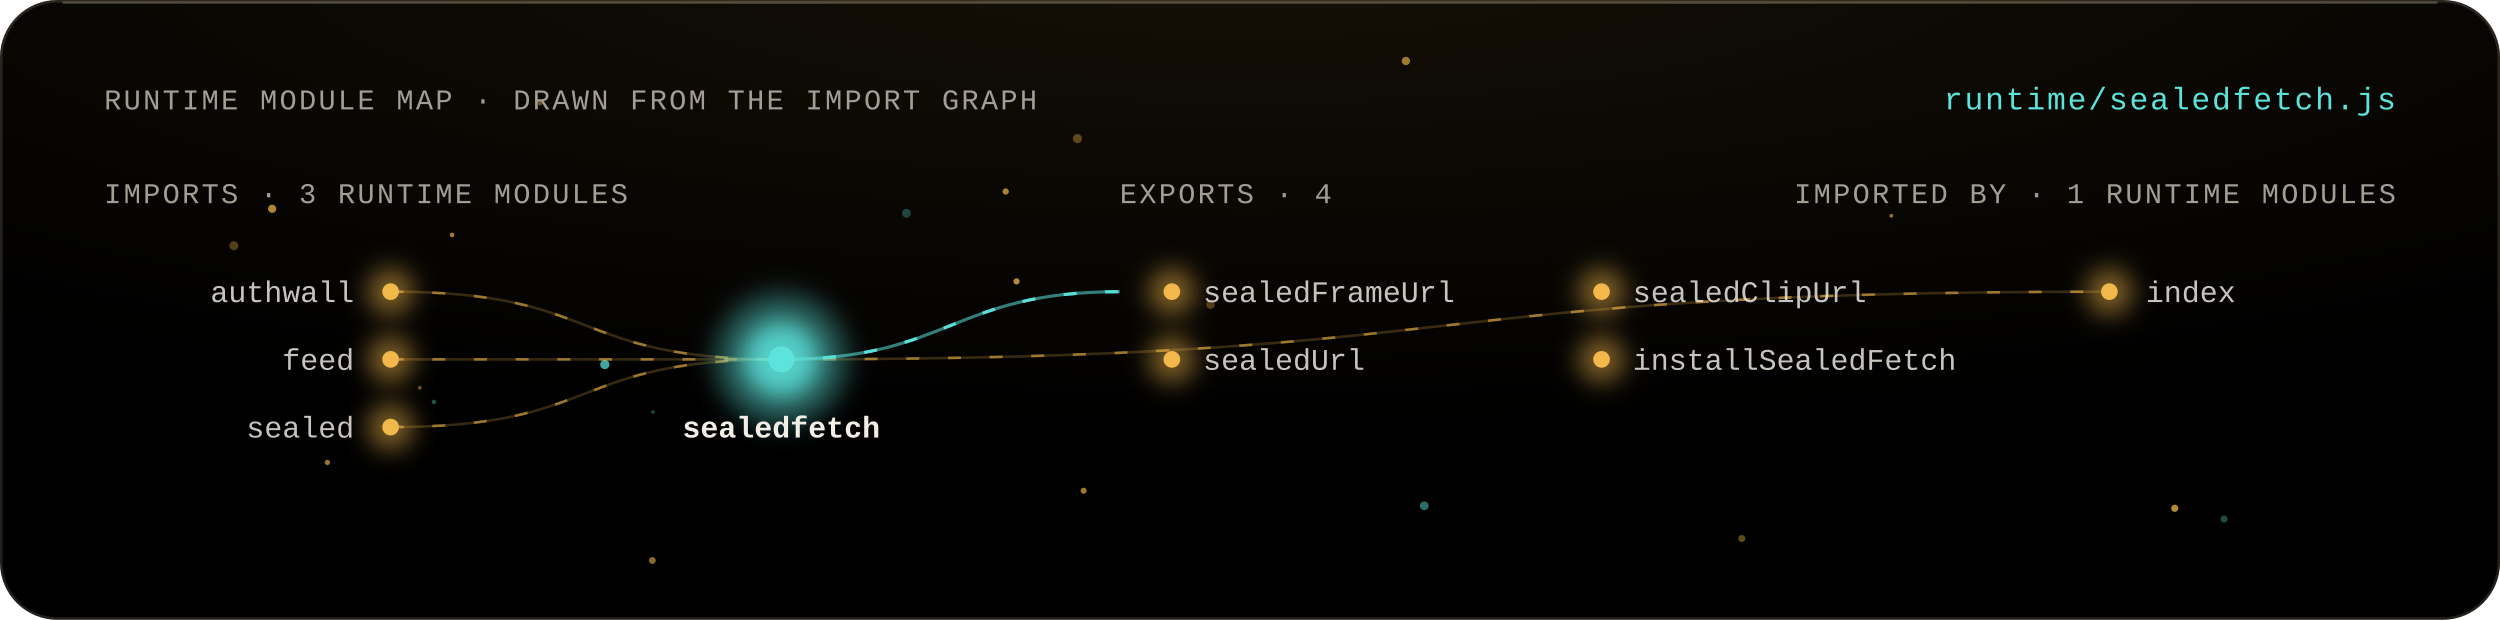
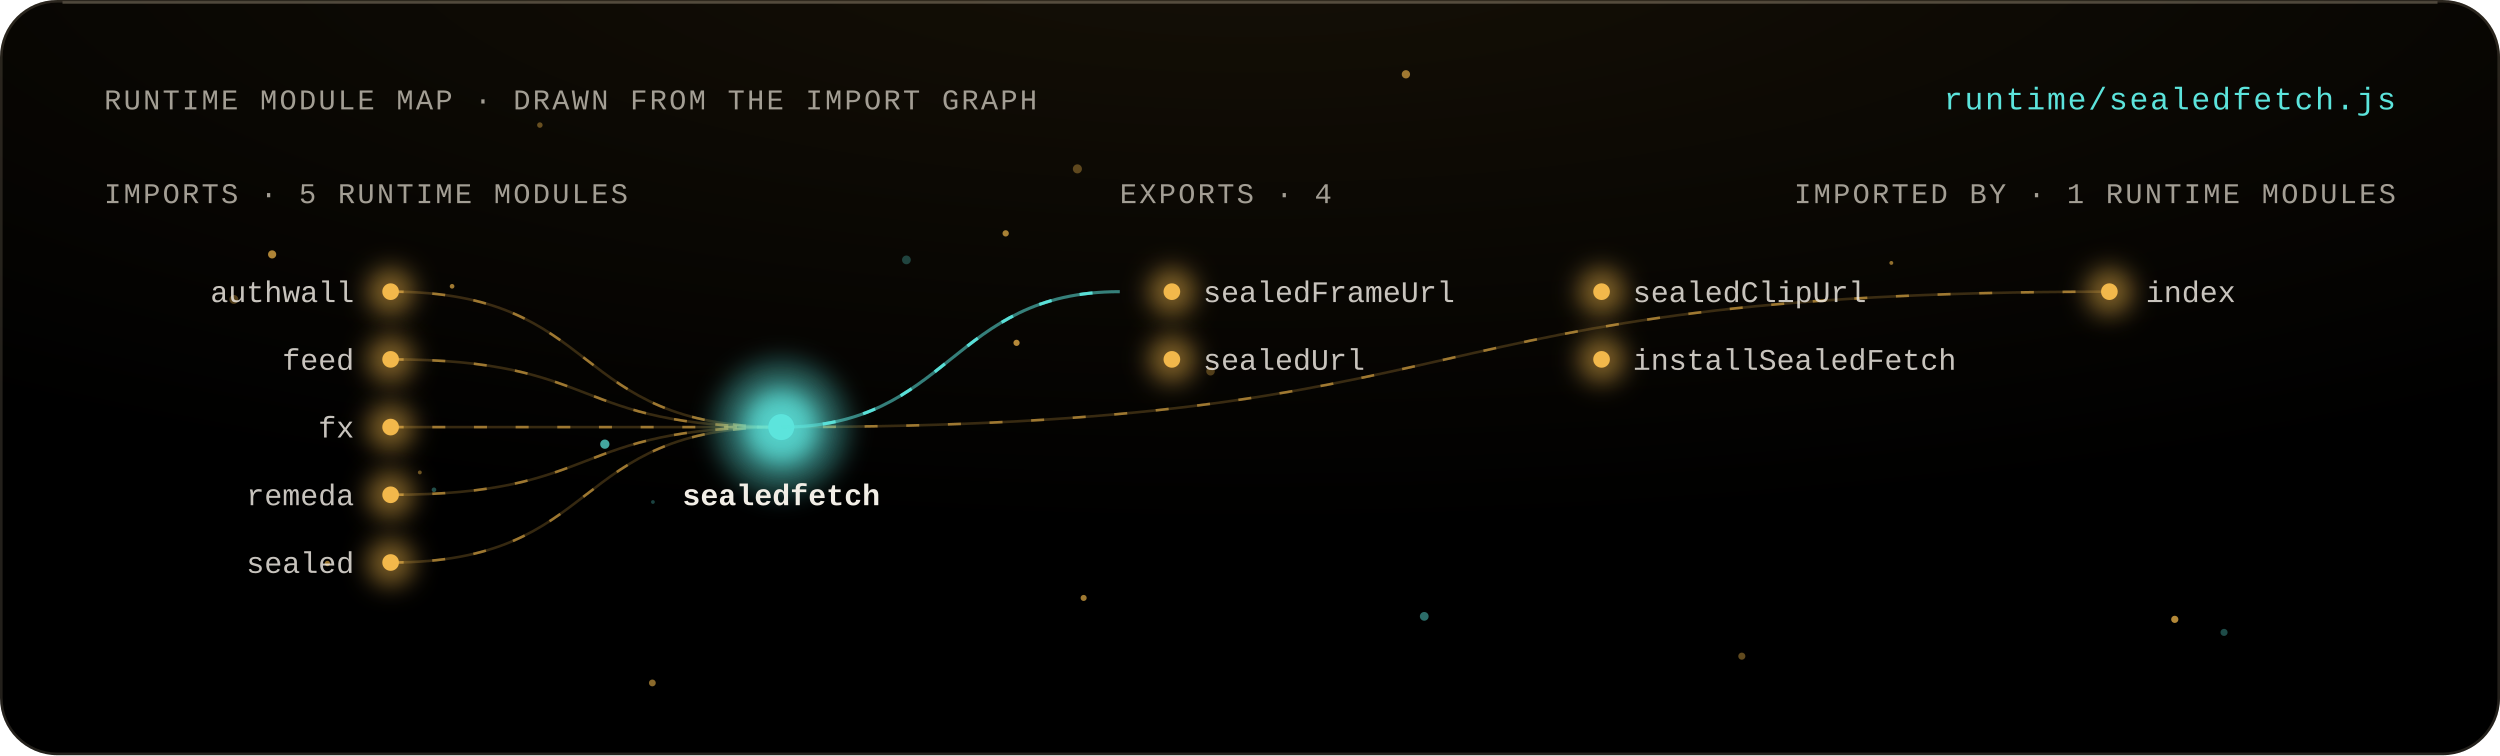
- <svg xmlns="http://www.w3.org/2000/svg" viewBox="0 0 960 238" width="960" height="238" role="img" aria-labelledby="t">
+ <svg xmlns="http://www.w3.org/2000/svg" viewBox="0 0 960 290" width="960" height="290" role="img" aria-labelledby="t">
  <style>
  text { font-family: 'Geist Mono', ui-monospace, 'Liberation Mono', Menlo, monospace; fill: #F2EEE6; }
  .m { fill: #A39E94; font-size: 11px; letter-spacing: .08em; }
  .l { font-size: 11.5px; }
  .h { font-size: 12px; fill: #5CE4DC; letter-spacing: .06em; }
  .flow { stroke-dasharray: 5 11; animation: flow 3s linear infinite; }
  @keyframes flow { to { stroke-dashoffset: -32; } }
  .breathe { animation: breathe 4.2s ease-in-out infinite; }
  @keyframes breathe { 50% { opacity: .38; } }
  .beat { animation: beat 2.6s ease-in-out infinite; transform-box: fill-box; transform-origin: center; }
  @keyframes beat { 50% { opacity: .55; transform: scale(1.35); } }
  .spin { transform-box: fill-box; transform-origin: center; animation: spin 48s linear infinite; }
  .spin-r { transform-box: fill-box; transform-origin: center; animation: spin 64s linear infinite reverse; }
  @keyframes spin { to { transform: rotate(360deg); } }
  @media (prefers-reduced-motion: reduce) { * { animation: none !important; } }
</style>
  <defs>
    <filter id="bloom" x="-80%" y="-80%" width="260%" height="260%">
      <feGaussianBlur stdDeviation="4.5" />
    </filter>
    <filter id="soft" x="-30%" y="-30%" width="160%" height="160%">
      <feGaussianBlur stdDeviation="1.4" />
    </filter>
    <radialGradient id="key" cx="50%" cy="-10%" r="80%">
      <stop offset="0" stop-color="#F2B84B" stop-opacity=".09" />
      <stop offset="1" stop-color="#F2B84B" stop-opacity="0" />
    </radialGradient>
    <linearGradient id="pair" x1="0" x2="1">
      <stop offset="0" stop-color="#F2B84B" />
      <stop offset="1" stop-color="#5CE4DC" />
    </linearGradient>
  </defs>
-   <rect width="960" height="238" rx="22" fill="#000" />
-   <rect width="960" height="238" rx="22" fill="url(#key)" />
-   <rect x=".5" y=".5" width="959" height="237" rx="21.5" fill="none" stroke="rgba(255,232,196,.14)" />
+   <rect width="960" height="290" rx="22" fill="#000" />
+   <rect width="960" height="290" rx="22" fill="url(#key)" />
+   <rect x=".5" y=".5" width="959" height="289" rx="21.5" fill="none" stroke="rgba(255,232,196,.14)" />
  <path d="M 24 1 H 936" stroke="rgba(255,238,208,.22)" stroke-width="1" />
  <g>
-     <circle cx="854.03" cy="199.3" r="1.37" fill="#5CE4DC" opacity="0.33" class="breathe" style="animation-delay:-1.44s" />
-     <circle cx="161.21" cy="148.89" r="0.75" fill="#F2B84B" opacity="0.43" class="breathe" style="animation-delay:-1.03s" />
-     <circle cx="250.72" cy="158.21" r="0.73" fill="#5CE4DC" opacity="0.29" class="breathe" style="animation-delay:-0.5s" />
-     <circle cx="464.84" cy="116.99" r="1.64" fill="#F2B84B" opacity="0.31" class="breathe" style="animation-delay:-1.7s" />
-     <circle cx="386.18" cy="73.55" r="1.22" fill="#F2B84B" opacity="0.68" class="breathe" style="animation-delay:-3.72s" />
-     <circle cx="390.35" cy="108.04" r="1.2" fill="#F2B84B" opacity="0.74" class="breathe" style="animation-delay:-1.26s" />
-     <circle cx="726.27" cy="82.86" r="0.75" fill="#F2B84B" opacity="0.59" class="breathe" style="animation-delay:-1.55s" />
-     <circle cx="539.87" cy="23.41" r="1.59" fill="#F2B84B" opacity="0.63" class="breathe" style="animation-delay:-0.64s" />
-     <circle cx="166.65" cy="154.36" r="0.89" fill="#5CE4DC" opacity="0.34" class="breathe" style="animation-delay:-3.04s" />
-     <circle cx="348.06" cy="81.9" r="1.68" fill="#5CE4DC" opacity="0.28" class="breathe" style="animation-delay:-0.28s" />
-     <circle cx="413.72" cy="53.22" r="1.74" fill="#F2B84B" opacity="0.36" class="breathe" style="animation-delay:-0.24s" />
-     <circle cx="232.25" cy="139.98" r="1.78" fill="#5CE4DC" opacity="0.72" class="breathe" style="animation-delay:-2.11s" />
-     <circle cx="89.8" cy="94.36" r="1.72" fill="#F2B84B" opacity="0.33" class="breathe" style="animation-delay:-3.16s" />
-     <circle cx="668.86" cy="206.79" r="1.37" fill="#F2B84B" opacity="0.4" class="breathe" style="animation-delay:-3.65s" />
-     <circle cx="207.31" cy="39.42" r="1.06" fill="#F2B84B" opacity="0.4" class="breathe" style="animation-delay:-1.97s" />
-     <circle cx="125.71" cy="177.58" r="1.03" fill="#F2B84B" opacity="0.63" class="breathe" style="animation-delay:-1.78s" />
-     <circle cx="546.91" cy="194.24" r="1.68" fill="#5CE4DC" opacity="0.48" class="breathe" style="animation-delay:-2.5s" />
-     <circle cx="173.6" cy="90.23" r="0.9" fill="#F2B84B" opacity="0.65" class="breathe" style="animation-delay:-2.27s" />
-     <circle cx="104.5" cy="80.17" r="1.57" fill="#F2B84B" opacity="0.71" class="breathe" style="animation-delay:-2.63s" />
-     <circle cx="835.11" cy="195.18" r="1.39" fill="#F2B84B" opacity="0.74" class="breathe" style="animation-delay:-0.9s" />
-     <circle cx="250.5" cy="215.22" r="1.32" fill="#F2B84B" opacity="0.57" class="breathe" style="animation-delay:-0.33s" />
-     <circle cx="416.12" cy="188.44" r="1.17" fill="#F2B84B" opacity="0.66" class="breathe" style="animation-delay:-3.07s" />
+     <circle cx="854.03" cy="242.84" r="1.37" fill="#5CE4DC" opacity="0.33" class="breathe" style="animation-delay:-1.44s" />
+     <circle cx="161.21" cy="181.41" r="0.75" fill="#F2B84B" opacity="0.43" class="breathe" style="animation-delay:-1.03s" />
+     <circle cx="250.72" cy="192.77" r="0.73" fill="#5CE4DC" opacity="0.29" class="breathe" style="animation-delay:-0.5s" />
+     <circle cx="464.84" cy="142.55" r="1.64" fill="#F2B84B" opacity="0.31" class="breathe" style="animation-delay:-1.7s" />
+     <circle cx="386.18" cy="89.61" r="1.22" fill="#F2B84B" opacity="0.68" class="breathe" style="animation-delay:-3.72s" />
+     <circle cx="390.35" cy="131.65" r="1.2" fill="#F2B84B" opacity="0.74" class="breathe" style="animation-delay:-1.26s" />
+     <circle cx="726.27" cy="100.96" r="0.75" fill="#F2B84B" opacity="0.59" class="breathe" style="animation-delay:-1.55s" />
+     <circle cx="539.87" cy="28.53" r="1.59" fill="#F2B84B" opacity="0.63" class="breathe" style="animation-delay:-0.64s" />
+     <circle cx="166.65" cy="188.08" r="0.89" fill="#5CE4DC" opacity="0.34" class="breathe" style="animation-delay:-3.04s" />
+     <circle cx="348.06" cy="99.8" r="1.68" fill="#5CE4DC" opacity="0.28" class="breathe" style="animation-delay:-0.28s" />
+     <circle cx="413.72" cy="64.85" r="1.74" fill="#F2B84B" opacity="0.36" class="breathe" style="animation-delay:-0.24s" />
+     <circle cx="232.25" cy="170.56" r="1.78" fill="#5CE4DC" opacity="0.72" class="breathe" style="animation-delay:-2.11s" />
+     <circle cx="89.8" cy="114.98" r="1.72" fill="#F2B84B" opacity="0.33" class="breathe" style="animation-delay:-3.16s" />
+     <circle cx="668.86" cy="251.97" r="1.37" fill="#F2B84B" opacity="0.4" class="breathe" style="animation-delay:-3.65s" />
+     <circle cx="207.31" cy="48.03" r="1.06" fill="#F2B84B" opacity="0.4" class="breathe" style="animation-delay:-1.97s" />
+     <circle cx="125.71" cy="216.38" r="1.03" fill="#F2B84B" opacity="0.63" class="breathe" style="animation-delay:-1.78s" />
+     <circle cx="546.91" cy="236.68" r="1.68" fill="#5CE4DC" opacity="0.48" class="breathe" style="animation-delay:-2.5s" />
+     <circle cx="173.6" cy="109.94" r="0.9" fill="#F2B84B" opacity="0.65" class="breathe" style="animation-delay:-2.27s" />
+     <circle cx="104.5" cy="97.69" r="1.57" fill="#F2B84B" opacity="0.71" class="breathe" style="animation-delay:-2.63s" />
+     <circle cx="835.11" cy="237.83" r="1.39" fill="#F2B84B" opacity="0.74" class="breathe" style="animation-delay:-0.9s" />
+     <circle cx="250.5" cy="262.25" r="1.32" fill="#F2B84B" opacity="0.57" class="breathe" style="animation-delay:-0.33s" />
+     <circle cx="416.12" cy="229.61" r="1.17" fill="#F2B84B" opacity="0.66" class="breathe" style="animation-delay:-3.07s" />
  </g>
  <text x="40" y="42" class="m" text-anchor="start">RUNTIME MODULE MAP · DRAWN FROM THE IMPORT GRAPH</text>
  <text x="920" y="42" class="h" text-anchor="end">runtime/sealedfetch.js</text>
-   <text x="40" y="78" class="m" text-anchor="start">IMPORTS · 3 RUNTIME MODULES</text>
+   <text x="40" y="78" class="m" text-anchor="start">IMPORTS · 5 RUNTIME MODULES</text>
  <text x="430" y="78" class="m" text-anchor="start">EXPORTS · 4</text>
  <text x="920" y="78" class="m" text-anchor="end">IMPORTED BY · 1 RUNTIME MODULES</text>
-   <path d="M 150 112 C 232.5 112, 217.5 138, 300 138" fill="none" stroke="#F2B84B" stroke-opacity="0.22" stroke-width="1" />
-   <path d="M 150 112 C 232.5 112, 217.5 138, 300 138" fill="none" stroke="#F2B84B" stroke-opacity="0.55" stroke-width="1" class="flow" />
+   <path d="M 150 112 C 232.5 112, 217.5 164, 300 164" fill="none" stroke="#F2B84B" stroke-opacity="0.22" stroke-width="1" />
+   <path d="M 150 112 C 232.5 112, 217.5 164, 300 164" fill="none" stroke="#F2B84B" stroke-opacity="0.55" stroke-width="1" class="flow" />
  <g>
    <circle cx="150" cy="112" r="9" fill="#F2B84B" opacity="0.5" filter="url(#bloom)" class="breathe" style="animation-delay:-0.45s" />
    <circle cx="150" cy="112" r="3.2" fill="#F2B84B" />
  </g>
  <text x="136" y="116" class="l" text-anchor="end" fill="#F2EEE6" fill-opacity=".82">authwall</text>
-   <path d="M 150 138 C 232.5 138, 217.5 138, 300 138" fill="none" stroke="#F2B84B" stroke-opacity="0.22" stroke-width="1" />
-   <path d="M 150 138 C 232.5 138, 217.5 138, 300 138" fill="none" stroke="#F2B84B" stroke-opacity="0.55" stroke-width="1" class="flow" />
+   <path d="M 150 138 C 232.5 138, 217.5 164, 300 164" fill="none" stroke="#F2B84B" stroke-opacity="0.22" stroke-width="1" />
+   <path d="M 150 138 C 232.5 138, 217.5 164, 300 164" fill="none" stroke="#F2B84B" stroke-opacity="0.55" stroke-width="1" class="flow" />
  <g>
    <circle cx="150" cy="138" r="9" fill="#F2B84B" opacity="0.5" filter="url(#bloom)" class="breathe" style="animation-delay:-2.42s" />
    <circle cx="150" cy="138" r="3.2" fill="#F2B84B" />
  </g>
  <text x="136" y="142" class="l" text-anchor="end" fill="#F2EEE6" fill-opacity=".82">feed</text>
-   <path d="M 150 164 C 232.5 164, 217.5 138, 300 138" fill="none" stroke="#F2B84B" stroke-opacity="0.22" stroke-width="1" />
-   <path d="M 150 164 C 232.5 164, 217.5 138, 300 138" fill="none" stroke="#F2B84B" stroke-opacity="0.55" stroke-width="1" class="flow" />
+   <path d="M 150 164 C 232.5 164, 217.5 164, 300 164" fill="none" stroke="#F2B84B" stroke-opacity="0.22" stroke-width="1" />
+   <path d="M 150 164 C 232.5 164, 217.5 164, 300 164" fill="none" stroke="#F2B84B" stroke-opacity="0.55" stroke-width="1" class="flow" />
  <g>
    <circle cx="150" cy="164" r="9" fill="#F2B84B" opacity="0.5" filter="url(#bloom)" class="breathe" style="animation-delay:-3.56s" />
    <circle cx="150" cy="164" r="3.2" fill="#F2B84B" />
  </g>
-   <text x="136" y="168" class="l" text-anchor="end" fill="#F2EEE6" fill-opacity=".82">sealed</text>
-   <path d="M 300 138 C 580.5 138, 529.5 112, 810 112" fill="none" stroke="#F2B84B" stroke-opacity="0.22" stroke-width="1" />
-   <path d="M 300 138 C 580.5 138, 529.5 112, 810 112" fill="none" stroke="#F2B84B" stroke-opacity="0.55" stroke-width="1" class="flow" />
+   <text x="136" y="168" class="l" text-anchor="end" fill="#F2EEE6" fill-opacity=".82">fx</text>
+   <path d="M 150 190 C 232.5 190, 217.5 164, 300 164" fill="none" stroke="#F2B84B" stroke-opacity="0.22" stroke-width="1" />
+   <path d="M 150 190 C 232.5 190, 217.5 164, 300 164" fill="none" stroke="#F2B84B" stroke-opacity="0.55" stroke-width="1" class="flow" />
  <g>
-     <circle cx="810" cy="112" r="9" fill="#F2B84B" opacity="0.5" filter="url(#bloom)" class="breathe" style="animation-delay:-3.35s" />
+     <circle cx="150" cy="190" r="9" fill="#F2B84B" opacity="0.5" filter="url(#bloom)" class="breathe" style="animation-delay:-3.35s" />
+     <circle cx="150" cy="190" r="3.2" fill="#F2B84B" />
+   </g>
+   <text x="136" y="194" class="l" text-anchor="end" fill="#F2EEE6" fill-opacity=".82">remeda</text>
+   <path d="M 150 216 C 232.5 216, 217.5 164, 300 164" fill="none" stroke="#F2B84B" stroke-opacity="0.22" stroke-width="1" />
+   <path d="M 150 216 C 232.5 216, 217.5 164, 300 164" fill="none" stroke="#F2B84B" stroke-opacity="0.55" stroke-width="1" class="flow" />
+   <g>
+     <circle cx="150" cy="216" r="9" fill="#F2B84B" opacity="0.5" filter="url(#bloom)" class="breathe" style="animation-delay:-0.62s" />
+     <circle cx="150" cy="216" r="3.2" fill="#F2B84B" />
+   </g>
+   <text x="136" y="220" class="l" text-anchor="end" fill="#F2EEE6" fill-opacity=".82">sealed</text>
+   <path d="M 300 164 C 580.5 164, 529.5 112, 810 112" fill="none" stroke="#F2B84B" stroke-opacity="0.22" stroke-width="1" />
+   <path d="M 300 164 C 580.5 164, 529.5 112, 810 112" fill="none" stroke="#F2B84B" stroke-opacity="0.55" stroke-width="1" class="flow" />
+   <g>
+     <circle cx="810" cy="112" r="9" fill="#F2B84B" opacity="0.5" filter="url(#bloom)" class="breathe" style="animation-delay:-1.37s" />
    <circle cx="810" cy="112" r="3.2" fill="#F2B84B" />
  </g>
  <text x="824" y="116" class="l" text-anchor="start" fill="#F2EEE6" fill-opacity=".82">index</text>
-   <circle cx="300" cy="138" r="26" fill="#5CE4DC" opacity=".35" filter="url(#bloom)" class="beat" />
+   <circle cx="300" cy="164" r="26" fill="#5CE4DC" opacity=".35" filter="url(#bloom)" class="beat" />
  <g>
-     <circle cx="300" cy="138" r="15" fill="#5CE4DC" opacity="0.85" filter="url(#bloom)" class="beat" style="animation-delay:-0s" />
-     <circle cx="300" cy="138" r="5" fill="#5CE4DC" />
+     <circle cx="300" cy="164" r="15" fill="#5CE4DC" opacity="0.85" filter="url(#bloom)" class="beat" style="animation-delay:-0s" />
+     <circle cx="300" cy="164" r="5" fill="#5CE4DC" />
  </g>
-   <text x="300" y="168" class="l" text-anchor="middle" fill="#5CE4DC" font-weight="700" font-size="13">sealedfetch</text>
-   <path d="M 300 138 C 365 138, 365 112, 430 112" fill="none" stroke="#5CE4DC" stroke-opacity="0.55" stroke-width="1.2" />
-   <path d="M 300 138 C 365 138, 365 112, 430 112" fill="none" stroke="#5CE4DC" stroke-opacity="0.95" stroke-width="1.2" class="flow" />
+   <text x="300" y="194" class="l" text-anchor="middle" fill="#5CE4DC" font-weight="700" font-size="13">sealedfetch</text>
+   <path d="M 300 164 C 365 164, 365 112, 430 112" fill="none" stroke="#5CE4DC" stroke-opacity="0.55" stroke-width="1.2" />
+   <path d="M 300 164 C 365 164, 365 112, 430 112" fill="none" stroke="#5CE4DC" stroke-opacity="0.95" stroke-width="1.2" class="flow" />
  <g>
-     <circle cx="450" cy="112" r="9" fill="#F2B84B" opacity="0.5" filter="url(#bloom)" class="breathe" style="animation-delay:-0.62s" />
+     <circle cx="450" cy="112" r="9" fill="#F2B84B" opacity="0.5" filter="url(#bloom)" class="breathe" style="animation-delay:-2.09s" />
    <circle cx="450" cy="112" r="3.2" fill="#F2B84B" />
  </g>
  <text x="462" y="116" class="l" text-anchor="start" fill="#F2EEE6" fill-opacity=".82">sealedFrameUrl</text>
  <g>
-     <circle cx="615" cy="112" r="9" fill="#F2B84B" opacity="0.5" filter="url(#bloom)" class="breathe" style="animation-delay:-1.37s" />
+     <circle cx="615" cy="112" r="9" fill="#F2B84B" opacity="0.5" filter="url(#bloom)" class="breathe" style="animation-delay:-0.18s" />
    <circle cx="615" cy="112" r="3.2" fill="#F2B84B" />
  </g>
  <text x="627" y="116" class="l" text-anchor="start" fill="#F2EEE6" fill-opacity=".82">sealedClipUrl</text>
  <g>
-     <circle cx="450" cy="138" r="9" fill="#F2B84B" opacity="0.5" filter="url(#bloom)" class="breathe" style="animation-delay:-2.09s" />
+     <circle cx="450" cy="138" r="9" fill="#F2B84B" opacity="0.5" filter="url(#bloom)" class="breathe" style="animation-delay:-0.67s" />
    <circle cx="450" cy="138" r="3.2" fill="#F2B84B" />
  </g>
  <text x="462" y="142" class="l" text-anchor="start" fill="#F2EEE6" fill-opacity=".82">sealedUrl</text>
  <g>
-     <circle cx="615" cy="138" r="9" fill="#F2B84B" opacity="0.5" filter="url(#bloom)" class="breathe" style="animation-delay:-0.18s" />
+     <circle cx="615" cy="138" r="9" fill="#F2B84B" opacity="0.5" filter="url(#bloom)" class="breathe" style="animation-delay:-2.5s" />
    <circle cx="615" cy="138" r="3.2" fill="#F2B84B" />
  </g>
  <text x="627" y="142" class="l" text-anchor="start" fill="#F2EEE6" fill-opacity=".82">installSealedFetch</text>
</svg>
